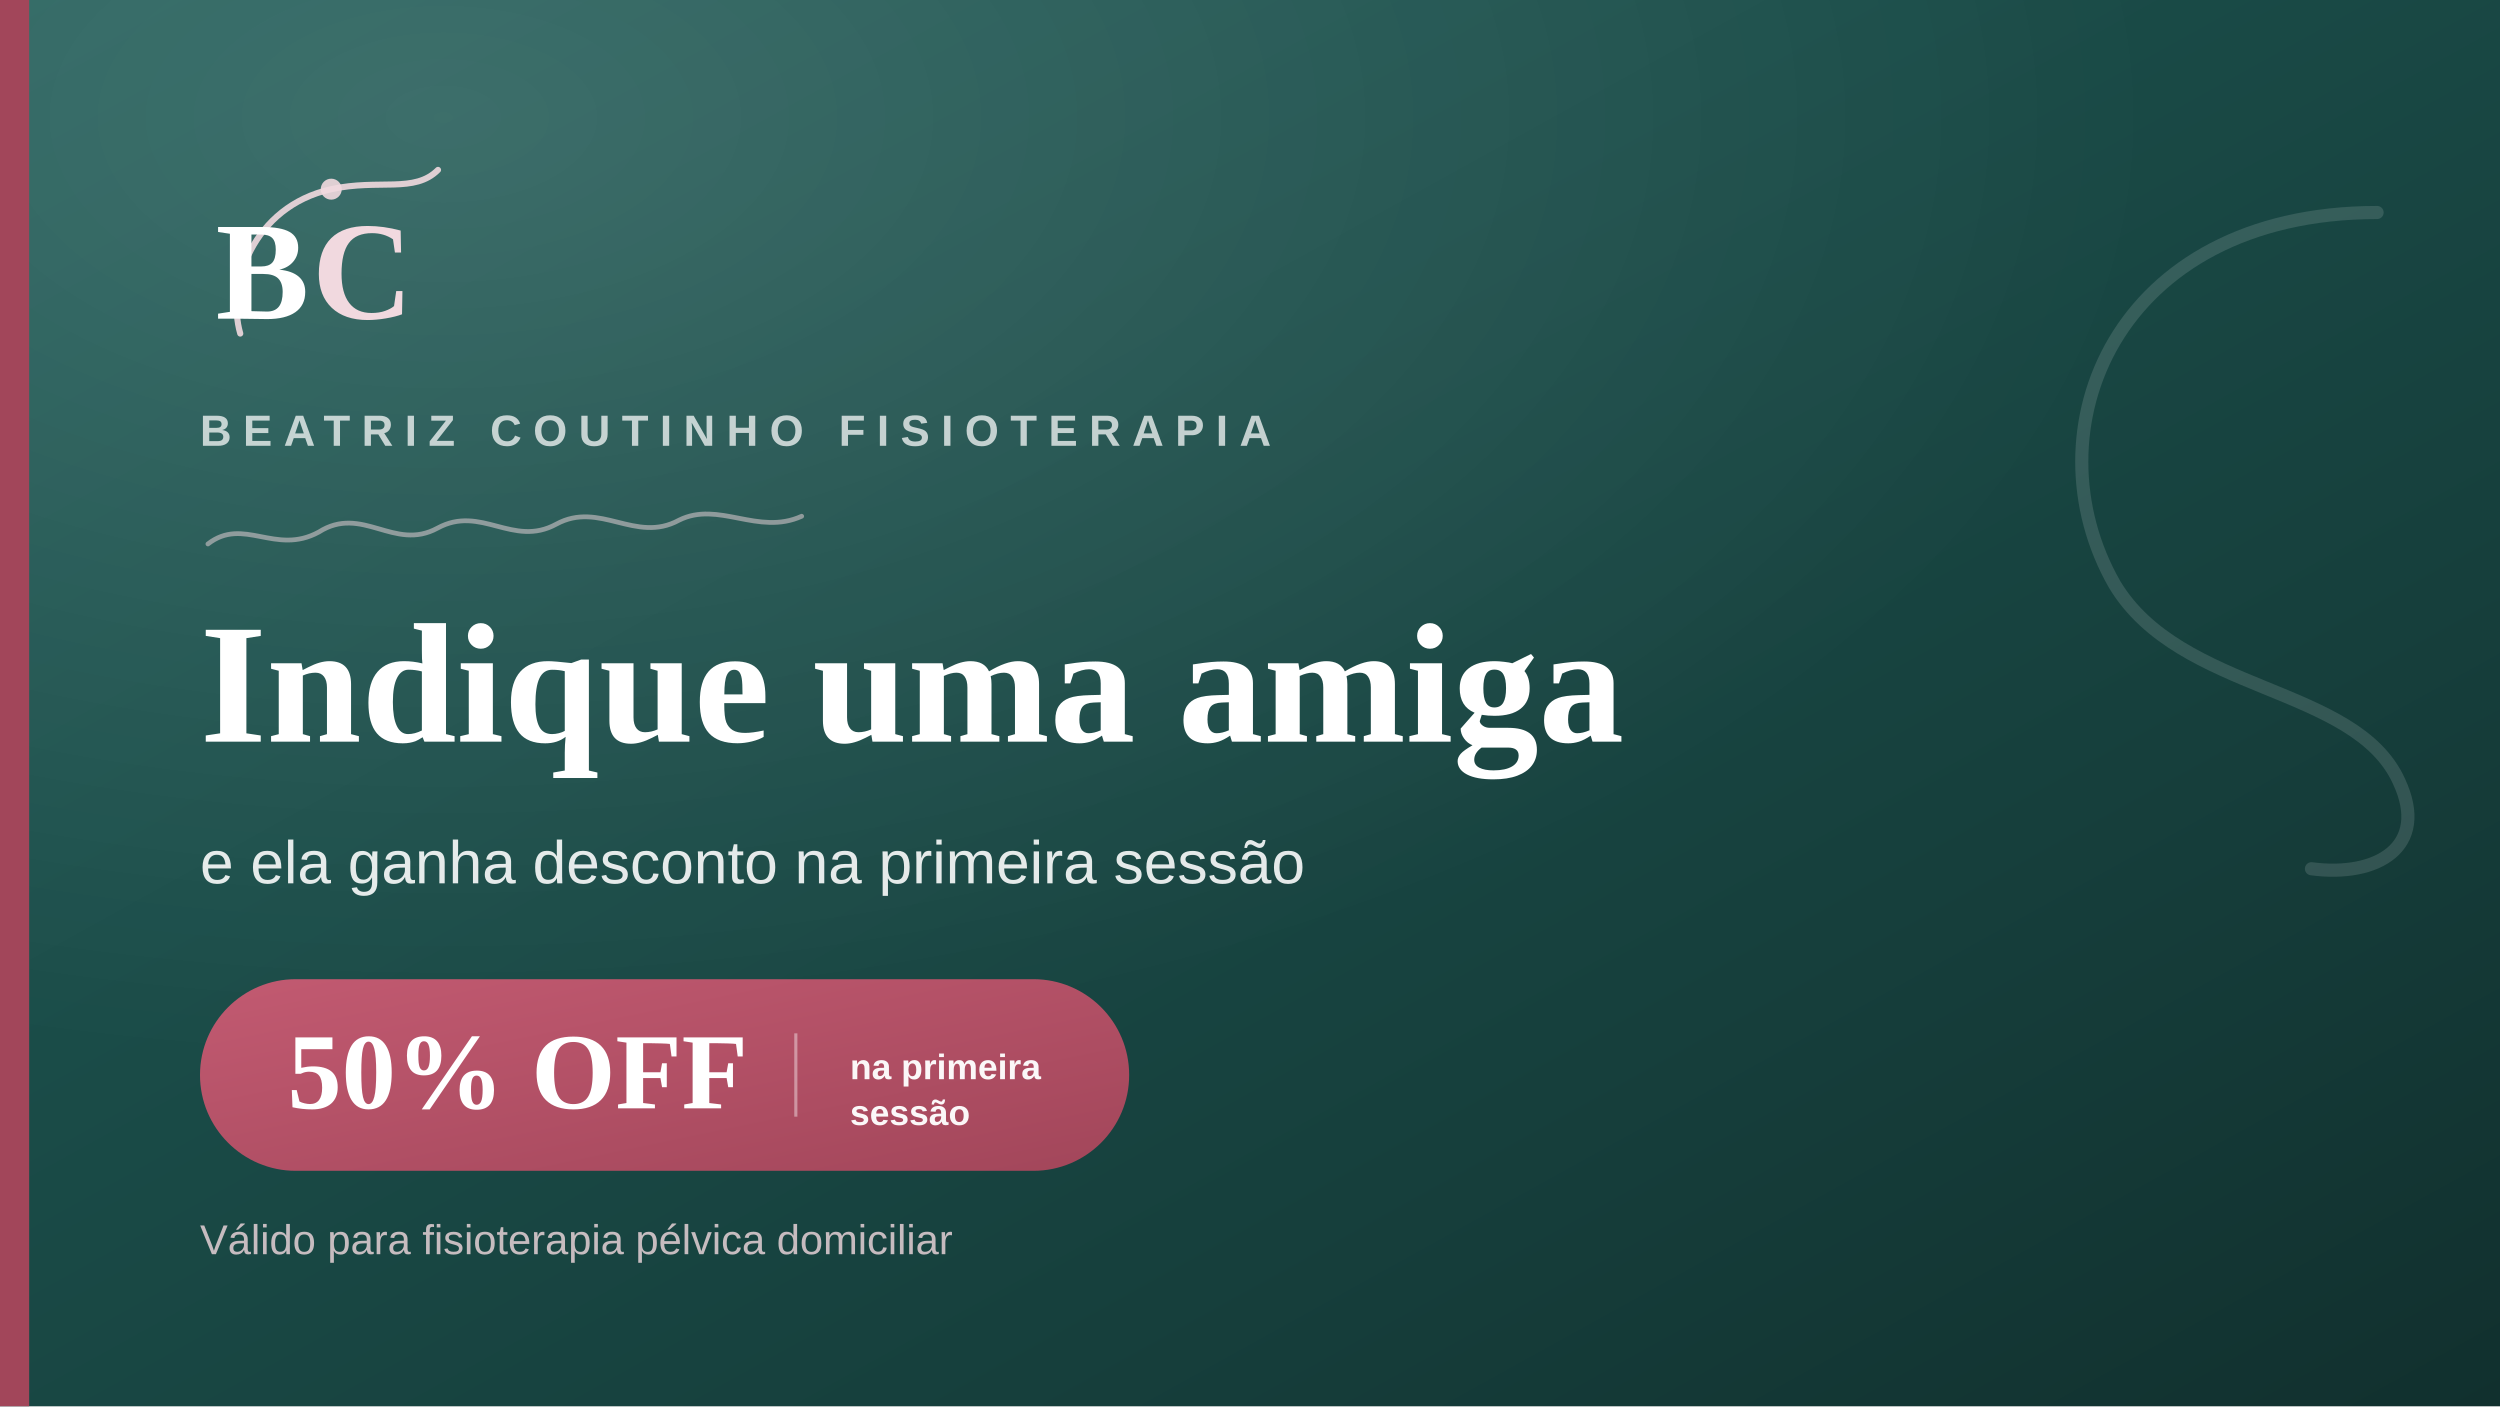
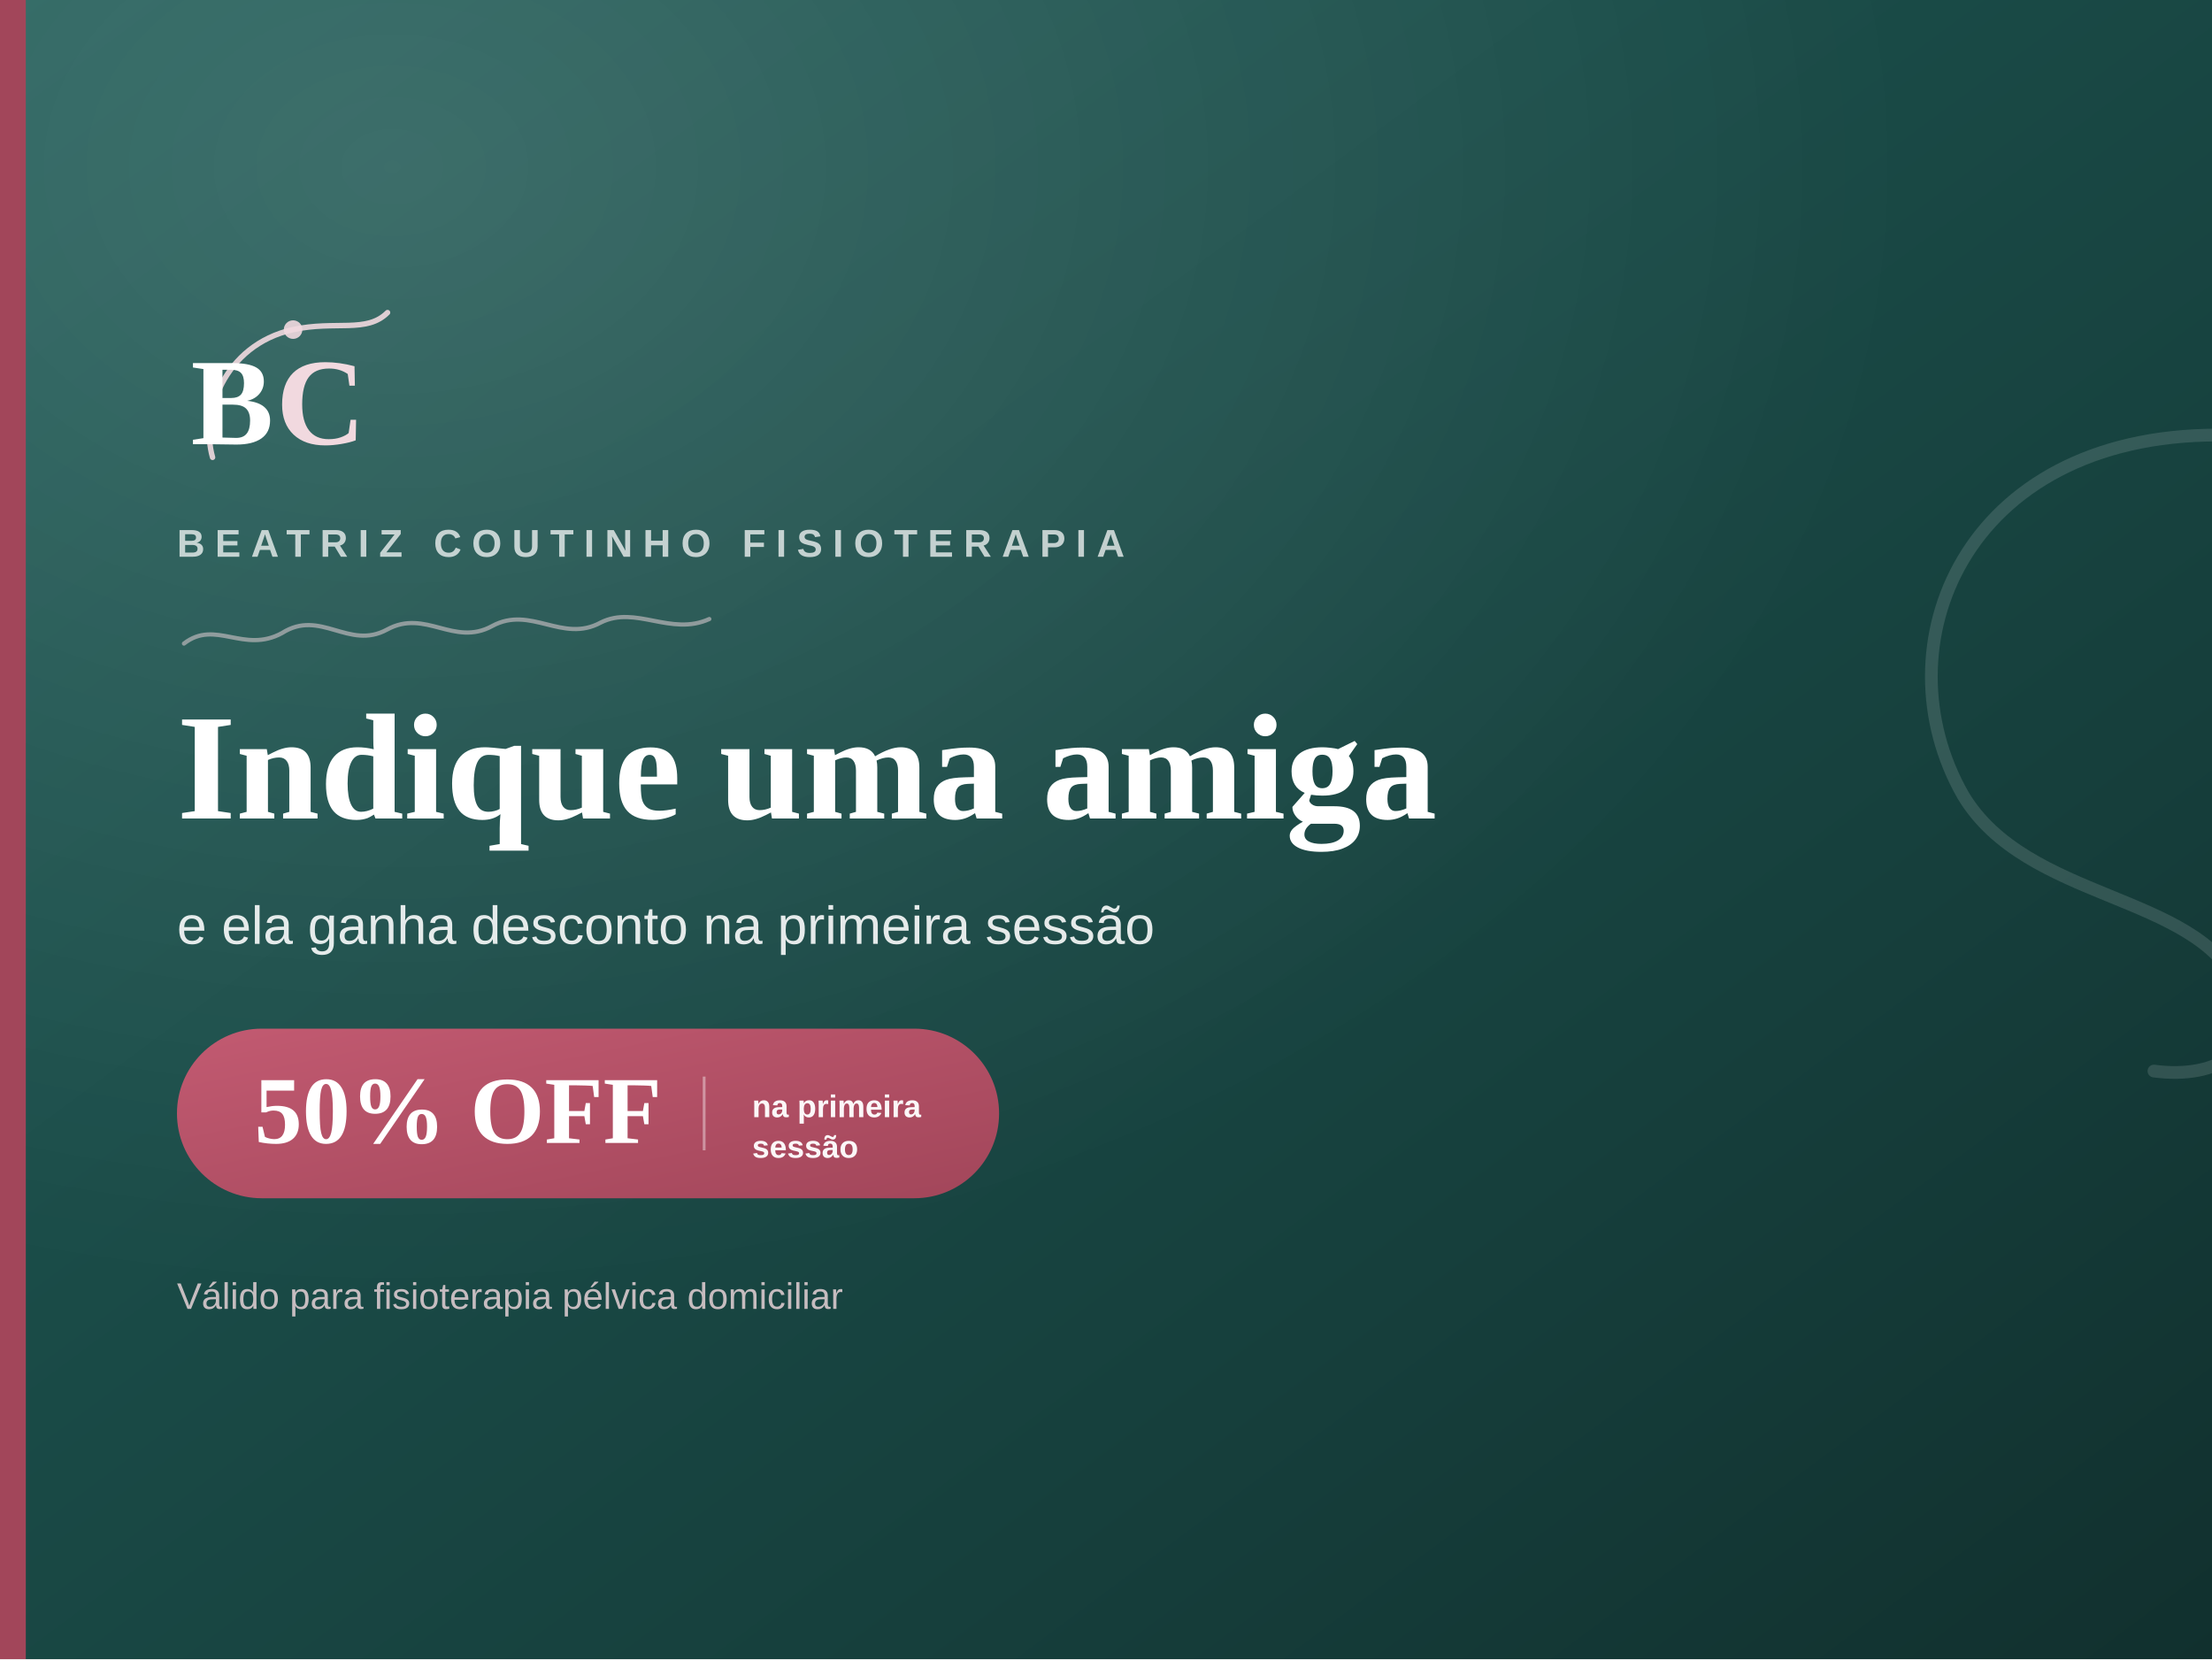
- <svg xmlns="http://www.w3.org/2000/svg" width="1200" height="675" viewBox="0 0 1200 675">
+ <svg xmlns="http://www.w3.org/2000/svg" width="1200" height="900" viewBox="0 0 1200 900">
  <defs>
    <linearGradient id="fundo" x1="0" y1="0" x2="1" y2="1">
      <stop offset="0%" stop-color="#1f5c57" />
      <stop offset="70%" stop-color="#163f3c" />
      <stop offset="100%" stop-color="#11302e" />
    </linearGradient>
-     <radialGradient id="brilho" cx="18%" cy="8%" r="68%">
+     <radialGradient id="brilho" cx="18%" cy="10%" r="68%">
      <stop offset="0%" stop-color="#ffffff" stop-opacity="0.14" />
      <stop offset="100%" stop-color="#ffffff" stop-opacity="0" />
    </radialGradient>
    <linearGradient id="selo" x1="0" y1="0" x2="1" y2="1">
      <stop offset="0%" stop-color="#c25a71" />
      <stop offset="100%" stop-color="#a2465a" />
    </linearGradient>
  </defs>
-   <rect width="1200" height="675" fill="url(#fundo)" />
-   <rect width="1200" height="675" fill="url(#brilho)" />
-   <g transform="translate(700 60) scale(2.1)" opacity="0.13">
+   <rect width="1200" height="900" fill="url(#fundo)" />
+   <rect width="1200" height="900" fill="url(#brilho)" />
+   <g transform="translate(720 190) scale(2.3)" opacity="0.13">
    <path d="M 210 20 C 150 20, 130 70, 150 105 C 165 130, 205 128, 215 150 C 222 165, 210 172, 195 170" fill="none" stroke="#ffffff" stroke-width="3" stroke-linecap="round" />
  </g>
-   <g transform="translate(96 74) scale(0.42)">
+   <g transform="translate(96 162) scale(0.42)">
    <path d="M 46 205 C 30 150, 60 60, 150 40 C 205 28, 245 45, 272 18" fill="none" stroke="#f1d9df" stroke-width="7" stroke-linecap="round" opacity="0.9" />
    <circle cx="150" cy="40" r="12" fill="#f1d9df" opacity="0.9" />
    <text x="18" y="188" font-family="Georgia, 'Times New Roman', serif" font-weight="700" font-size="160" fill="#ffffff">B</text>
    <text x="128" y="188" font-family="Georgia, 'Times New Roman', serif" font-weight="700" font-size="160" fill="#f1d9df">C</text>
  </g>
-   <text x="96" y="214" font-family="Montserrat, 'Segoe UI', Arial, sans-serif" font-size="21" font-weight="600" letter-spacing="5.5" fill="#ffffff" opacity="0.72">
+   <text x="96" y="302" font-family="Montserrat, 'Segoe UI', Arial, sans-serif" font-size="21" font-weight="600" letter-spacing="5.5" fill="#ffffff" opacity="0.72">
    BEATRIZ COUTINHO FISIOTERAPIA
  </text>
-   <g transform="translate(96 244) scale(0.95)" opacity="0.5">
+   <g transform="translate(96 332) scale(0.95)" opacity="0.5">
    <path d="M 4 18 C 22 4, 38 24, 60 12 C 82 -2, 98 22, 120 10 C 142 -2, 158 20, 180 8 C 202 -4, 220 18, 242 6 C 262 -4, 282 14, 304 4" fill="none" stroke="#f1d9df" stroke-width="2.4" stroke-linecap="round" />
  </g>
-   <text x="96" y="356" font-family="Georgia, 'Times New Roman', serif" font-weight="700" font-size="82" fill="#ffffff">Indique uma amiga</text>
-   <text x="96" y="424" font-family="Montserrat, 'Segoe UI', Arial, sans-serif" font-size="29" fill="#ffffff" opacity="0.88">
+   <text x="96" y="444" font-family="Georgia, 'Times New Roman', serif" font-weight="700" font-size="82" fill="#ffffff">Indique uma amiga</text>
+   <text x="96" y="512" font-family="Montserrat, 'Segoe UI', Arial, sans-serif" font-size="29" fill="#ffffff" opacity="0.88">
    e ela ganha desconto na primeira sessão
  </text>
-   <g transform="translate(96 470)">
+   <g transform="translate(96 558)">
    <rect width="446" height="92" rx="46" fill="url(#selo)" />
    <text x="42" y="62" font-family="Georgia, 'Times New Roman', serif" font-weight="700" font-size="52" fill="#ffffff">50% OFF</text>
    <line x1="286" y1="26" x2="286" y2="66" stroke="#ffffff" stroke-width="1.5" opacity="0.4" />
    <text x="312" y="48" font-family="Montserrat, 'Segoe UI', Arial, sans-serif" font-size="17" font-weight="600" fill="#ffffff" opacity="0.95">na primeira</text>
    <text x="312" y="70" font-family="Montserrat, 'Segoe UI', Arial, sans-serif" font-size="17" font-weight="600" fill="#ffffff" opacity="0.95">sessão</text>
  </g>
-   <text x="96" y="602" font-family="Montserrat, 'Segoe UI', Arial, sans-serif" font-size="20" fill="#f1d9df" opacity="0.8">
+   <text x="96" y="710" font-family="Montserrat, 'Segoe UI', Arial, sans-serif" font-size="20" fill="#f1d9df" opacity="0.8">
    Válido para fisioterapia pélvica domiciliar
  </text>
-   <rect x="0" y="0" width="14" height="675" fill="#a2465a" />
+   <rect x="0" y="0" width="14" height="900" fill="#a2465a" />
</svg>
